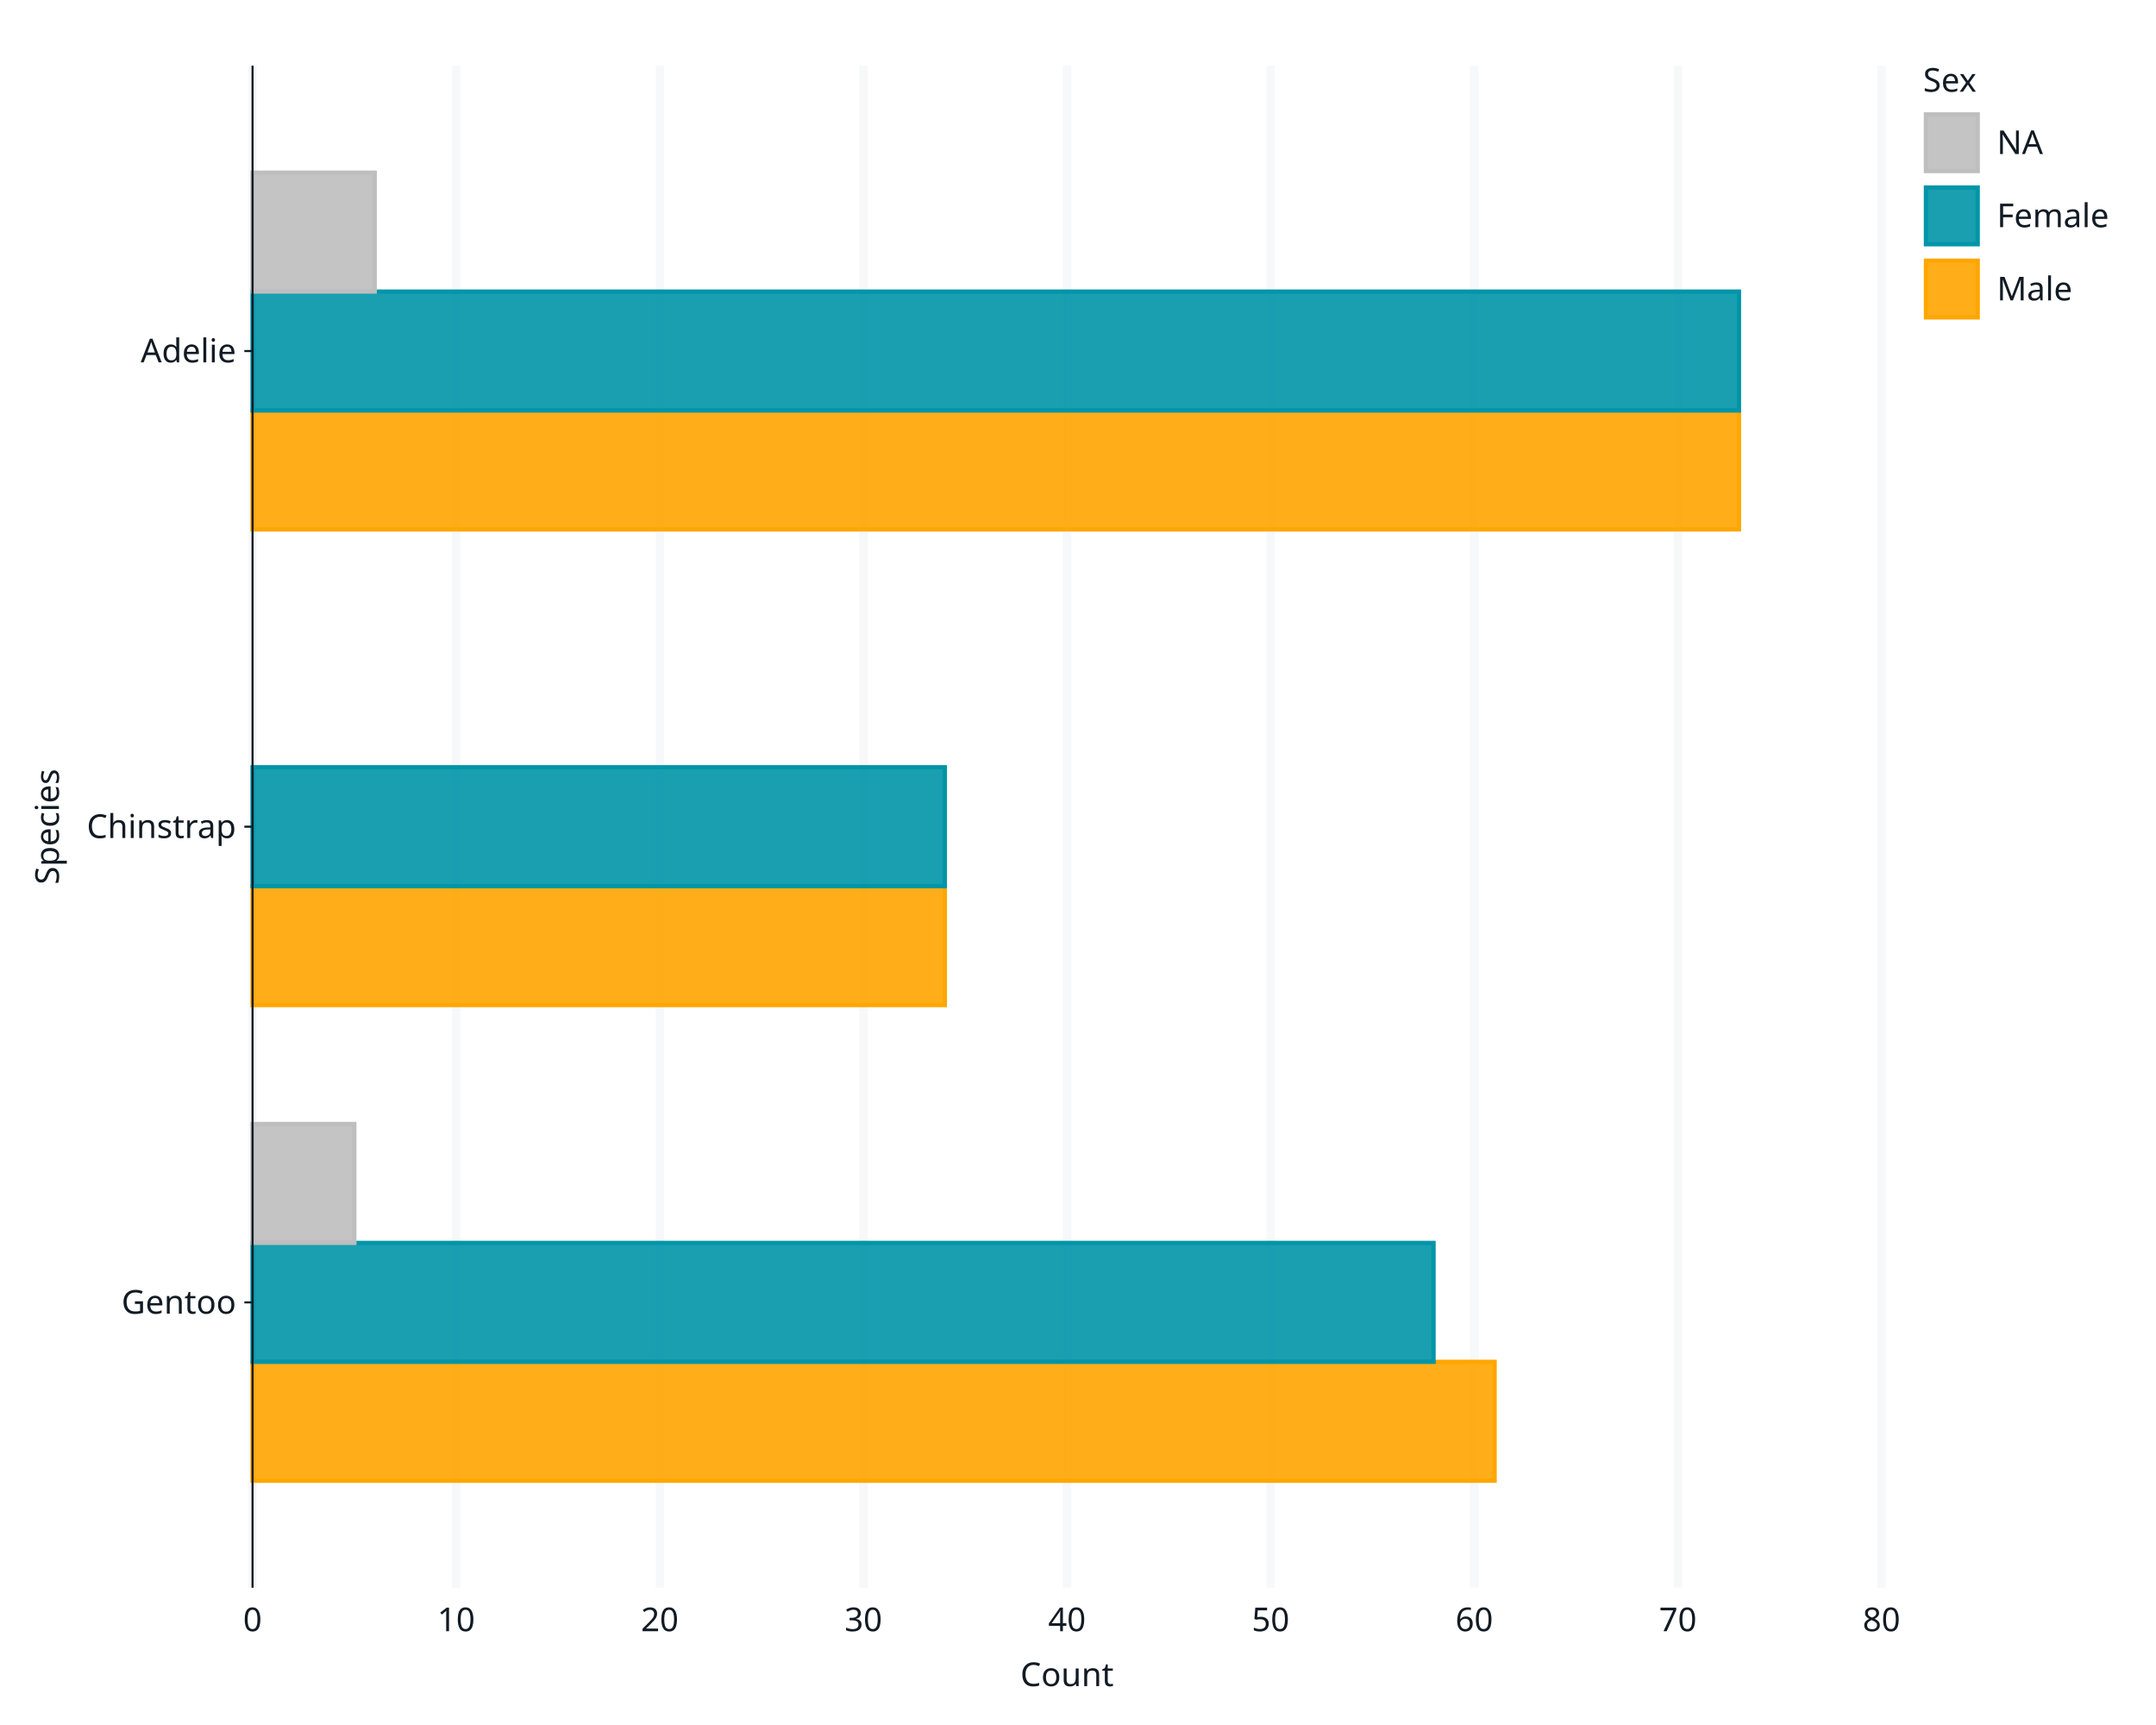
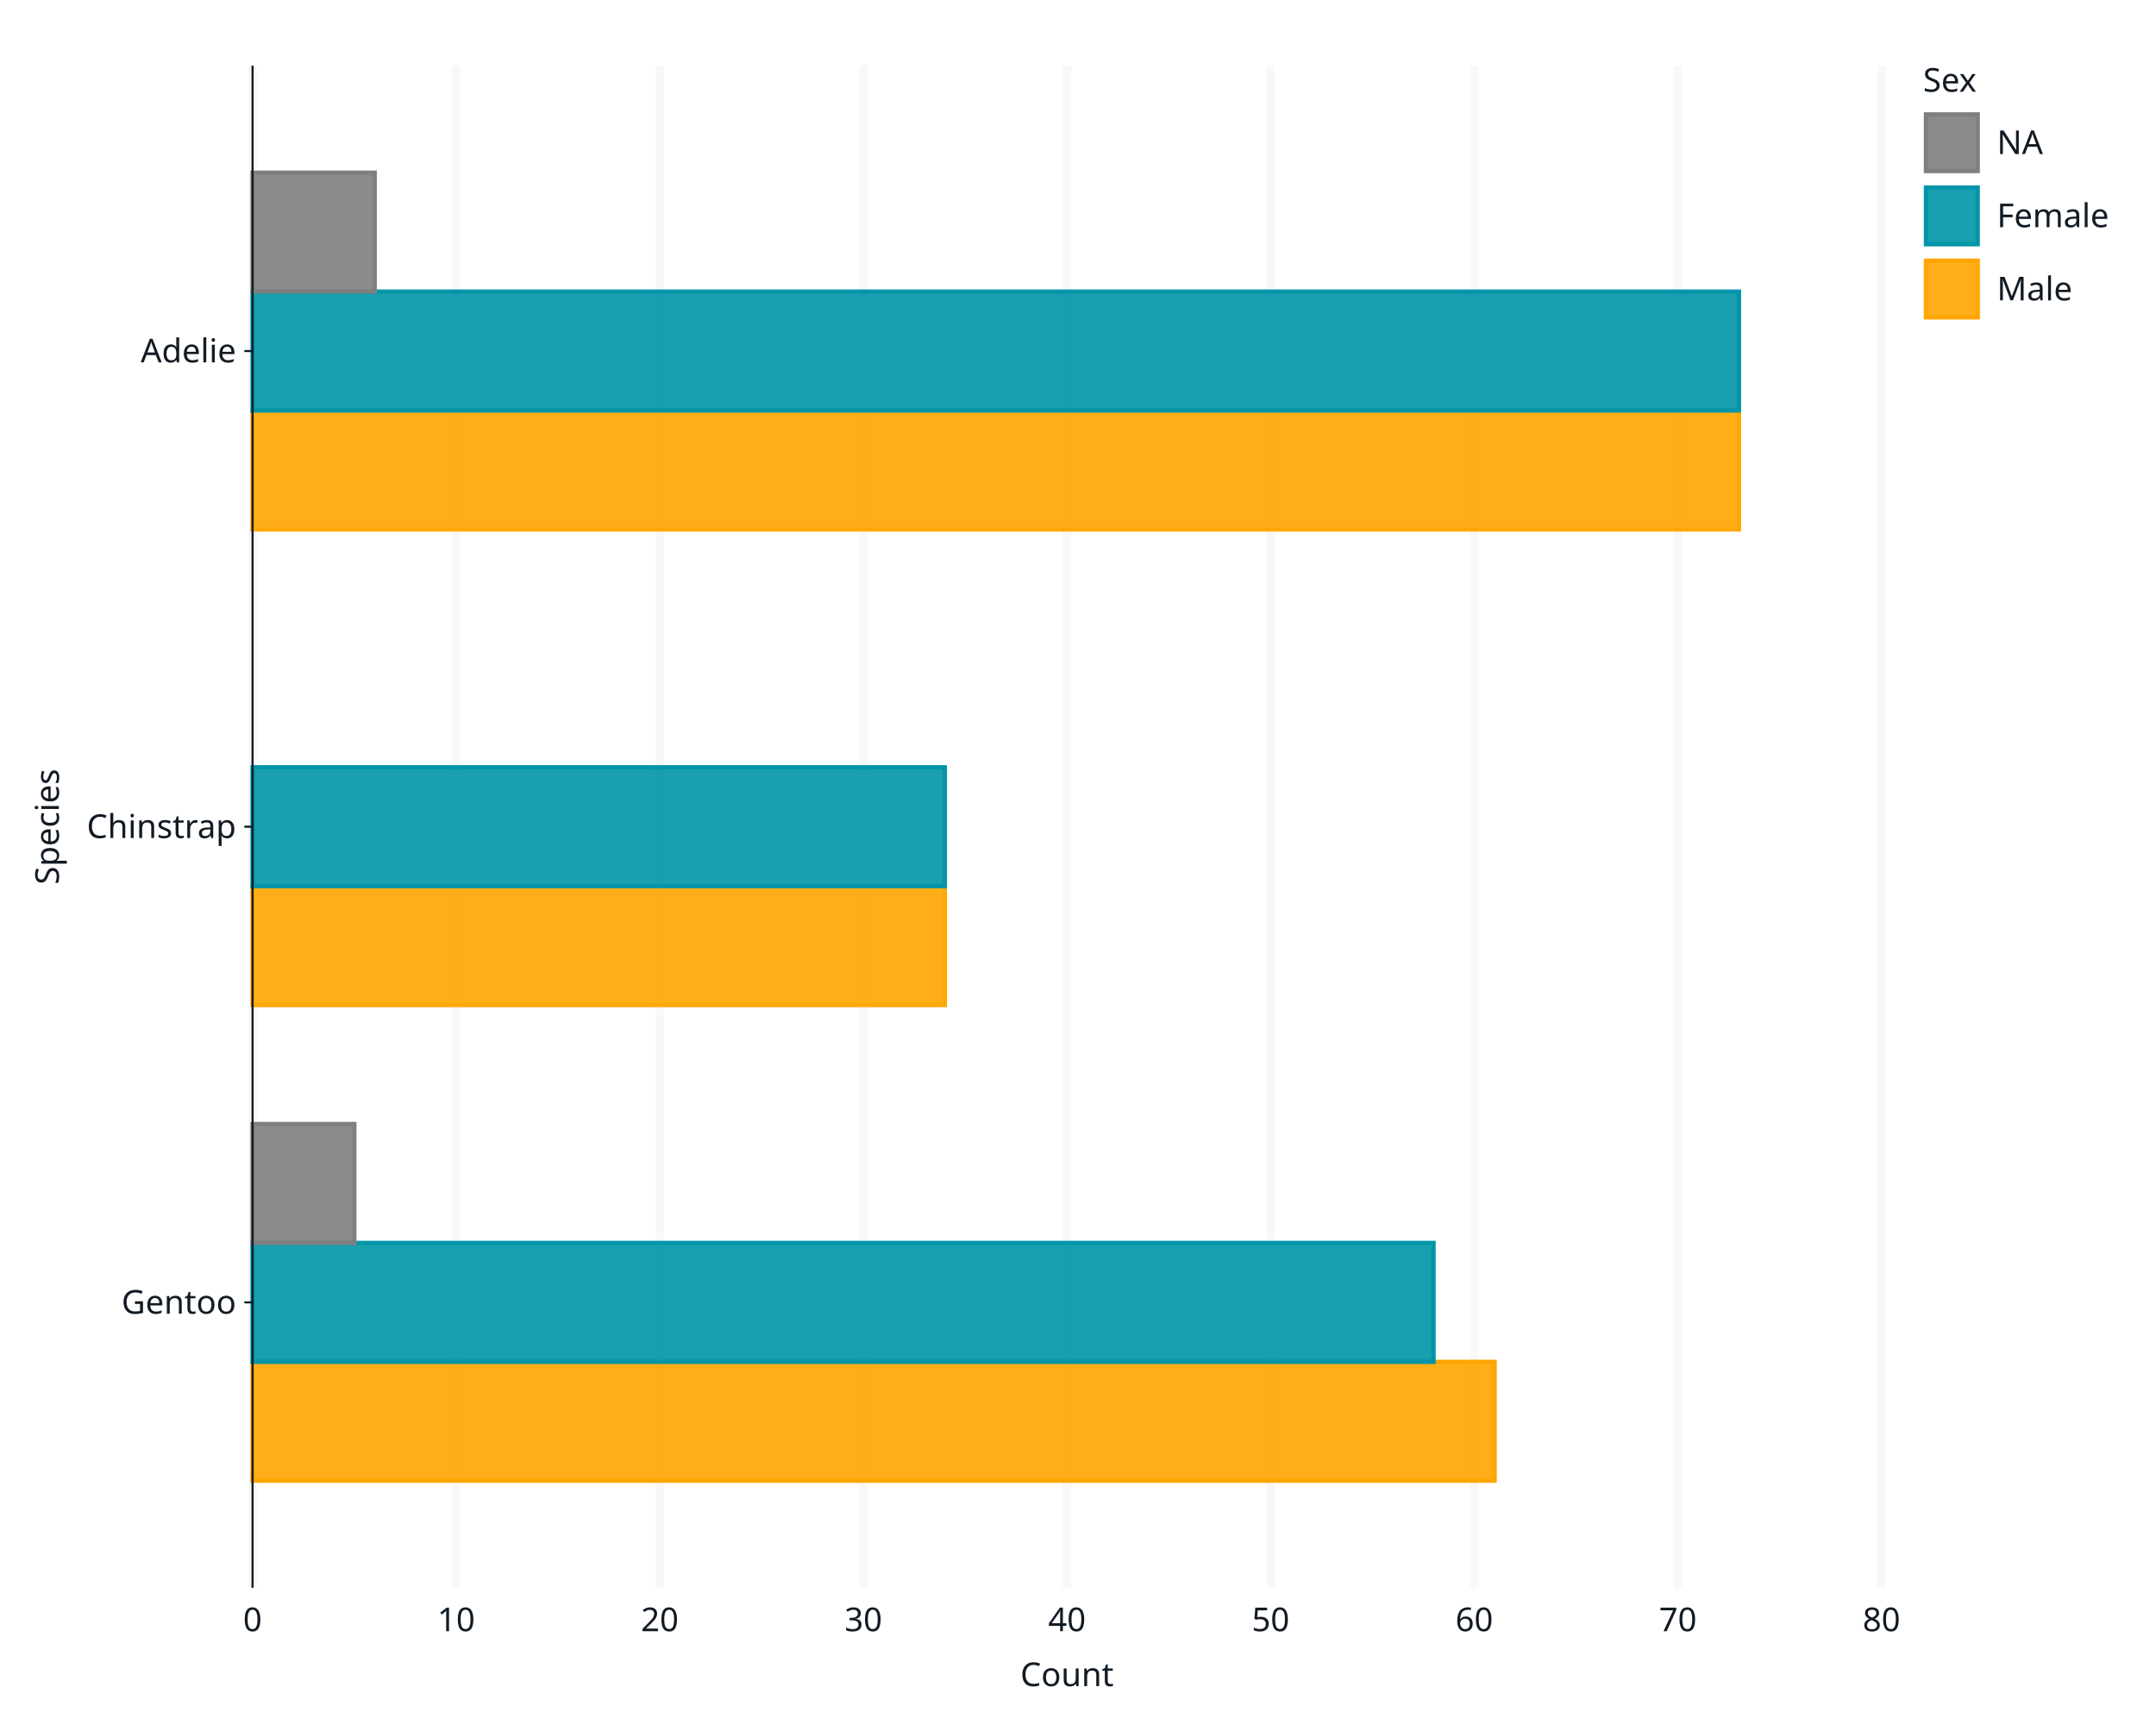
<svg xmlns="http://www.w3.org/2000/svg" class="svglite" data-engine-version="2.0" width="720.00pt" height="576.00pt" viewBox="0 0 720.00 576.00">
  <defs>
    <style type="text/css">
    .svglite line, .svglite polyline, .svglite polygon, .svglite path, .svglite rect, .svglite circle {
      fill: none;
      stroke: #000000;
      stroke-linecap: round;
      stroke-linejoin: round;
      stroke-miterlimit: 10.00;
    }
  </style>
  </defs>
  <rect width="100%" height="100%" style="stroke: none; fill: #FFFFFF;" />
  <defs>
    <clipPath id="cpMC4wMHw3MjAuMDB8MC4wMHw1NzYuMDA=">
      <rect x="0.00" y="0.00" width="720.00" height="576.00" />
    </clipPath>
  </defs>
  <g clip-path="url(#cpMC4wMHw3MjAuMDB8MC4wMHw1NzYuMDA=)">
    <rect x="0" y="0.00" width="720.00" height="576.00" style="stroke-width: 1.07; stroke: #FFFFFF; fill: #FFFFFF;" />
    <rect x="84.34" y="21.92" width="544.00" height="508.26" style="stroke-width: 1.07; stroke: #FFFFFF; fill: #FFFFFF;" />
    <polyline points="84.34,530.17 84.34,21.92 " style="stroke-width: 2.84; stroke: #F6F8FA; stroke-linecap: butt;" />
    <polyline points="152.34,530.17 152.34,21.92 " style="stroke-width: 2.84; stroke: #F6F8FA; stroke-linecap: butt;" />
    <polyline points="220.33,530.17 220.33,21.92 " style="stroke-width: 2.84; stroke: #F6F8FA; stroke-linecap: butt;" />
    <polyline points="288.33,530.17 288.33,21.92 " style="stroke-width: 2.84; stroke: #F6F8FA; stroke-linecap: butt;" />
    <polyline points="356.33,530.17 356.33,21.92 " style="stroke-width: 2.84; stroke: #F6F8FA; stroke-linecap: butt;" />
    <polyline points="424.33,530.17 424.33,21.92 " style="stroke-width: 2.84; stroke: #F6F8FA; stroke-linecap: butt;" />
    <polyline points="492.33,530.17 492.33,21.92 " style="stroke-width: 2.84; stroke: #F6F8FA; stroke-linecap: butt;" />
    <polyline points="560.33,530.17 560.33,21.92 " style="stroke-width: 2.84; stroke: #F6F8FA; stroke-linecap: butt;" />
    <polyline points="628.33,530.17 628.33,21.92 " style="stroke-width: 2.84; stroke: #F6F8FA; stroke-linecap: butt;" />
    <rect x="84.34" y="454.73" width="414.80" height="39.71" style="stroke-width: 1.41; stroke: #FFA600; stroke-linecap: butt; stroke-linejoin: miter; fill: #FFA600; fill-opacity: 0.90;" />
    <rect x="84.34" y="415.02" width="394.40" height="39.71" style="stroke-width: 1.41; stroke: #0095A8; stroke-linecap: butt; stroke-linejoin: miter; fill: #0095A8; fill-opacity: 0.90;" />
-     <rect x="84.34" y="375.31" width="34.00" height="39.71" style="stroke-width: 1.41; stroke: #BEBEBE; stroke-linecap: butt; stroke-linejoin: miter; fill: #BEBEBE; fill-opacity: 0.90;" />
+     <rect x="84.34" y="375.31" width="34.00" height="39.71" style="stroke-width: 1.41; stroke: #7F7F7F; stroke-linecap: butt; stroke-linejoin: miter; fill: #7F7F7F; fill-opacity: 0.90;" />
    <rect x="84.34" y="295.90" width="231.20" height="39.71" style="stroke-width: 1.41; stroke: #FFA600; stroke-linecap: butt; stroke-linejoin: miter; fill: #FFA600; fill-opacity: 0.90;" />
    <rect x="84.34" y="256.19" width="231.20" height="39.71" style="stroke-width: 1.41; stroke: #0095A8; stroke-linecap: butt; stroke-linejoin: miter; fill: #0095A8; fill-opacity: 0.90;" />
    <rect x="84.34" y="137.07" width="496.40" height="39.71" style="stroke-width: 1.41; stroke: #FFA600; stroke-linecap: butt; stroke-linejoin: miter; fill: #FFA600; fill-opacity: 0.90;" />
    <rect x="84.34" y="97.36" width="496.40" height="39.71" style="stroke-width: 1.41; stroke: #0095A8; stroke-linecap: butt; stroke-linejoin: miter; fill: #0095A8; fill-opacity: 0.90;" />
-     <rect x="84.34" y="57.65" width="40.80" height="39.71" style="stroke-width: 1.41; stroke: #BEBEBE; stroke-linecap: butt; stroke-linejoin: miter; fill: #BEBEBE; fill-opacity: 0.90;" />
+     <rect x="84.34" y="57.65" width="40.80" height="39.71" style="stroke-width: 1.41; stroke: #7F7F7F; stroke-linecap: butt; stroke-linejoin: miter; fill: #7F7F7F; fill-opacity: 0.90;" />
    <polyline points="84.34,530.17 84.34,21.92 " style="stroke-width: 0.70; stroke: #121B24; stroke-linecap: butt;" />
    <text x="78.86" y="438.66" text-anchor="end" style="font-size: 11.00px; fill: #121B24; font-family: sans;" textLength="36.09px" lengthAdjust="spacingAndGlyphs">Gentoo</text>
    <text x="78.86" y="279.83" text-anchor="end" style="font-size: 11.00px; fill: #121B24; font-family: sans;" textLength="47.08px" lengthAdjust="spacingAndGlyphs">Chinstrap</text>
    <text x="78.86" y="121.00" text-anchor="end" style="font-size: 11.00px; fill: #121B24; font-family: sans;" textLength="30.58px" lengthAdjust="spacingAndGlyphs">Adelie</text>
    <polyline points="81.60,434.88 84.34,434.88 " style="stroke-width: 0.70; stroke: #121B24; stroke-linecap: butt;" />
    <polyline points="81.60,276.05 84.34,276.05 " style="stroke-width: 0.70; stroke: #121B24; stroke-linecap: butt;" />
    <polyline points="81.60,117.22 84.34,117.22 " style="stroke-width: 0.70; stroke: #121B24; stroke-linecap: butt;" />
    <text x="84.34" y="544.68" text-anchor="middle" style="font-size: 11.00px; fill: #121B24; font-family: sans;" textLength="6.12px" lengthAdjust="spacingAndGlyphs">0</text>
    <text x="152.34" y="544.68" text-anchor="middle" style="font-size: 11.00px; fill: #121B24; font-family: sans;" textLength="12.24px" lengthAdjust="spacingAndGlyphs">10</text>
    <text x="220.33" y="544.68" text-anchor="middle" style="font-size: 11.00px; fill: #121B24; font-family: sans;" textLength="12.24px" lengthAdjust="spacingAndGlyphs">20</text>
    <text x="288.33" y="544.68" text-anchor="middle" style="font-size: 11.00px; fill: #121B24; font-family: sans;" textLength="12.24px" lengthAdjust="spacingAndGlyphs">30</text>
    <text x="356.33" y="544.68" text-anchor="middle" style="font-size: 11.00px; fill: #121B24; font-family: sans;" textLength="12.24px" lengthAdjust="spacingAndGlyphs">40</text>
    <text x="424.33" y="544.68" text-anchor="middle" style="font-size: 11.00px; fill: #121B24; font-family: sans;" textLength="12.24px" lengthAdjust="spacingAndGlyphs">50</text>
    <text x="492.33" y="544.68" text-anchor="middle" style="font-size: 11.00px; fill: #121B24; font-family: sans;" textLength="12.24px" lengthAdjust="spacingAndGlyphs">60</text>
    <text x="560.33" y="544.68" text-anchor="middle" style="font-size: 11.00px; fill: #121B24; font-family: sans;" textLength="12.24px" lengthAdjust="spacingAndGlyphs">70</text>
    <text x="628.33" y="544.68" text-anchor="middle" style="font-size: 11.00px; fill: #121B24; font-family: sans;" textLength="12.24px" lengthAdjust="spacingAndGlyphs">80</text>
    <text x="356.33" y="563.02" text-anchor="middle" style="font-size: 11.00px; fill: #121B24; font-family: sans;" textLength="29.36px" lengthAdjust="spacingAndGlyphs">Count</text>
    <text transform="translate(19.67,276.05) rotate(-90)" text-anchor="middle" style="font-size: 11.00px; fill: #121B24; font-family: sans;" textLength="39.14px" lengthAdjust="spacingAndGlyphs">Species</text>
    <rect x="634.00" y="21.92" width="64.08" height="93.22" style="stroke-width: 1.07; stroke: #FFFFFF; fill: #FFFFFF;" />
    <text x="642.22" y="30.63" style="font-size: 11.00px; fill: #121B24; font-family: sans;" textLength="18.96px" lengthAdjust="spacingAndGlyphs">Sex</text>
    <rect x="642.22" y="37.25" width="19.18" height="20.81" style="stroke-width: 1.07; stroke: #FFFFFF; fill: #FFFFFF;" />
-     <rect x="643.16" y="38.19" width="17.31" height="18.94" style="stroke-width: 1.41; stroke: #BEBEBE; stroke-linecap: butt; stroke-linejoin: miter; fill: #BEBEBE; fill-opacity: 0.90;" />
+     <rect x="643.16" y="38.19" width="17.31" height="18.94" style="stroke-width: 1.41; stroke: #7F7F7F; stroke-linecap: butt; stroke-linejoin: miter; fill: #7F7F7F; fill-opacity: 0.90;" />
    <rect x="642.22" y="61.68" width="19.18" height="20.81" style="stroke-width: 1.07; stroke: #FFFFFF; fill: #FFFFFF;" />
    <rect x="643.16" y="62.62" width="17.31" height="18.94" style="stroke-width: 1.41; stroke: #0095A8; stroke-linecap: butt; stroke-linejoin: miter; fill: #0095A8; fill-opacity: 0.90;" />
    <rect x="642.22" y="86.11" width="19.18" height="20.81" style="stroke-width: 1.07; stroke: #FFFFFF; fill: #FFFFFF;" />
    <rect x="643.16" y="87.04" width="17.31" height="18.94" style="stroke-width: 1.41; stroke: #FFA600; stroke-linecap: butt; stroke-linejoin: miter; fill: #FFA600; fill-opacity: 0.90;" />
    <text x="666.88" y="51.44" style="font-size: 11.00px; fill: #121B24; font-family: sans;" textLength="15.29px" lengthAdjust="spacingAndGlyphs">NA</text>
    <text x="666.88" y="75.87" style="font-size: 11.00px; fill: #121B24; font-family: sans;" textLength="36.68px" lengthAdjust="spacingAndGlyphs">Female</text>
    <text x="666.88" y="100.30" style="font-size: 11.00px; fill: #121B24; font-family: sans;" textLength="23.85px" lengthAdjust="spacingAndGlyphs">Male</text>
  </g>
</svg>
